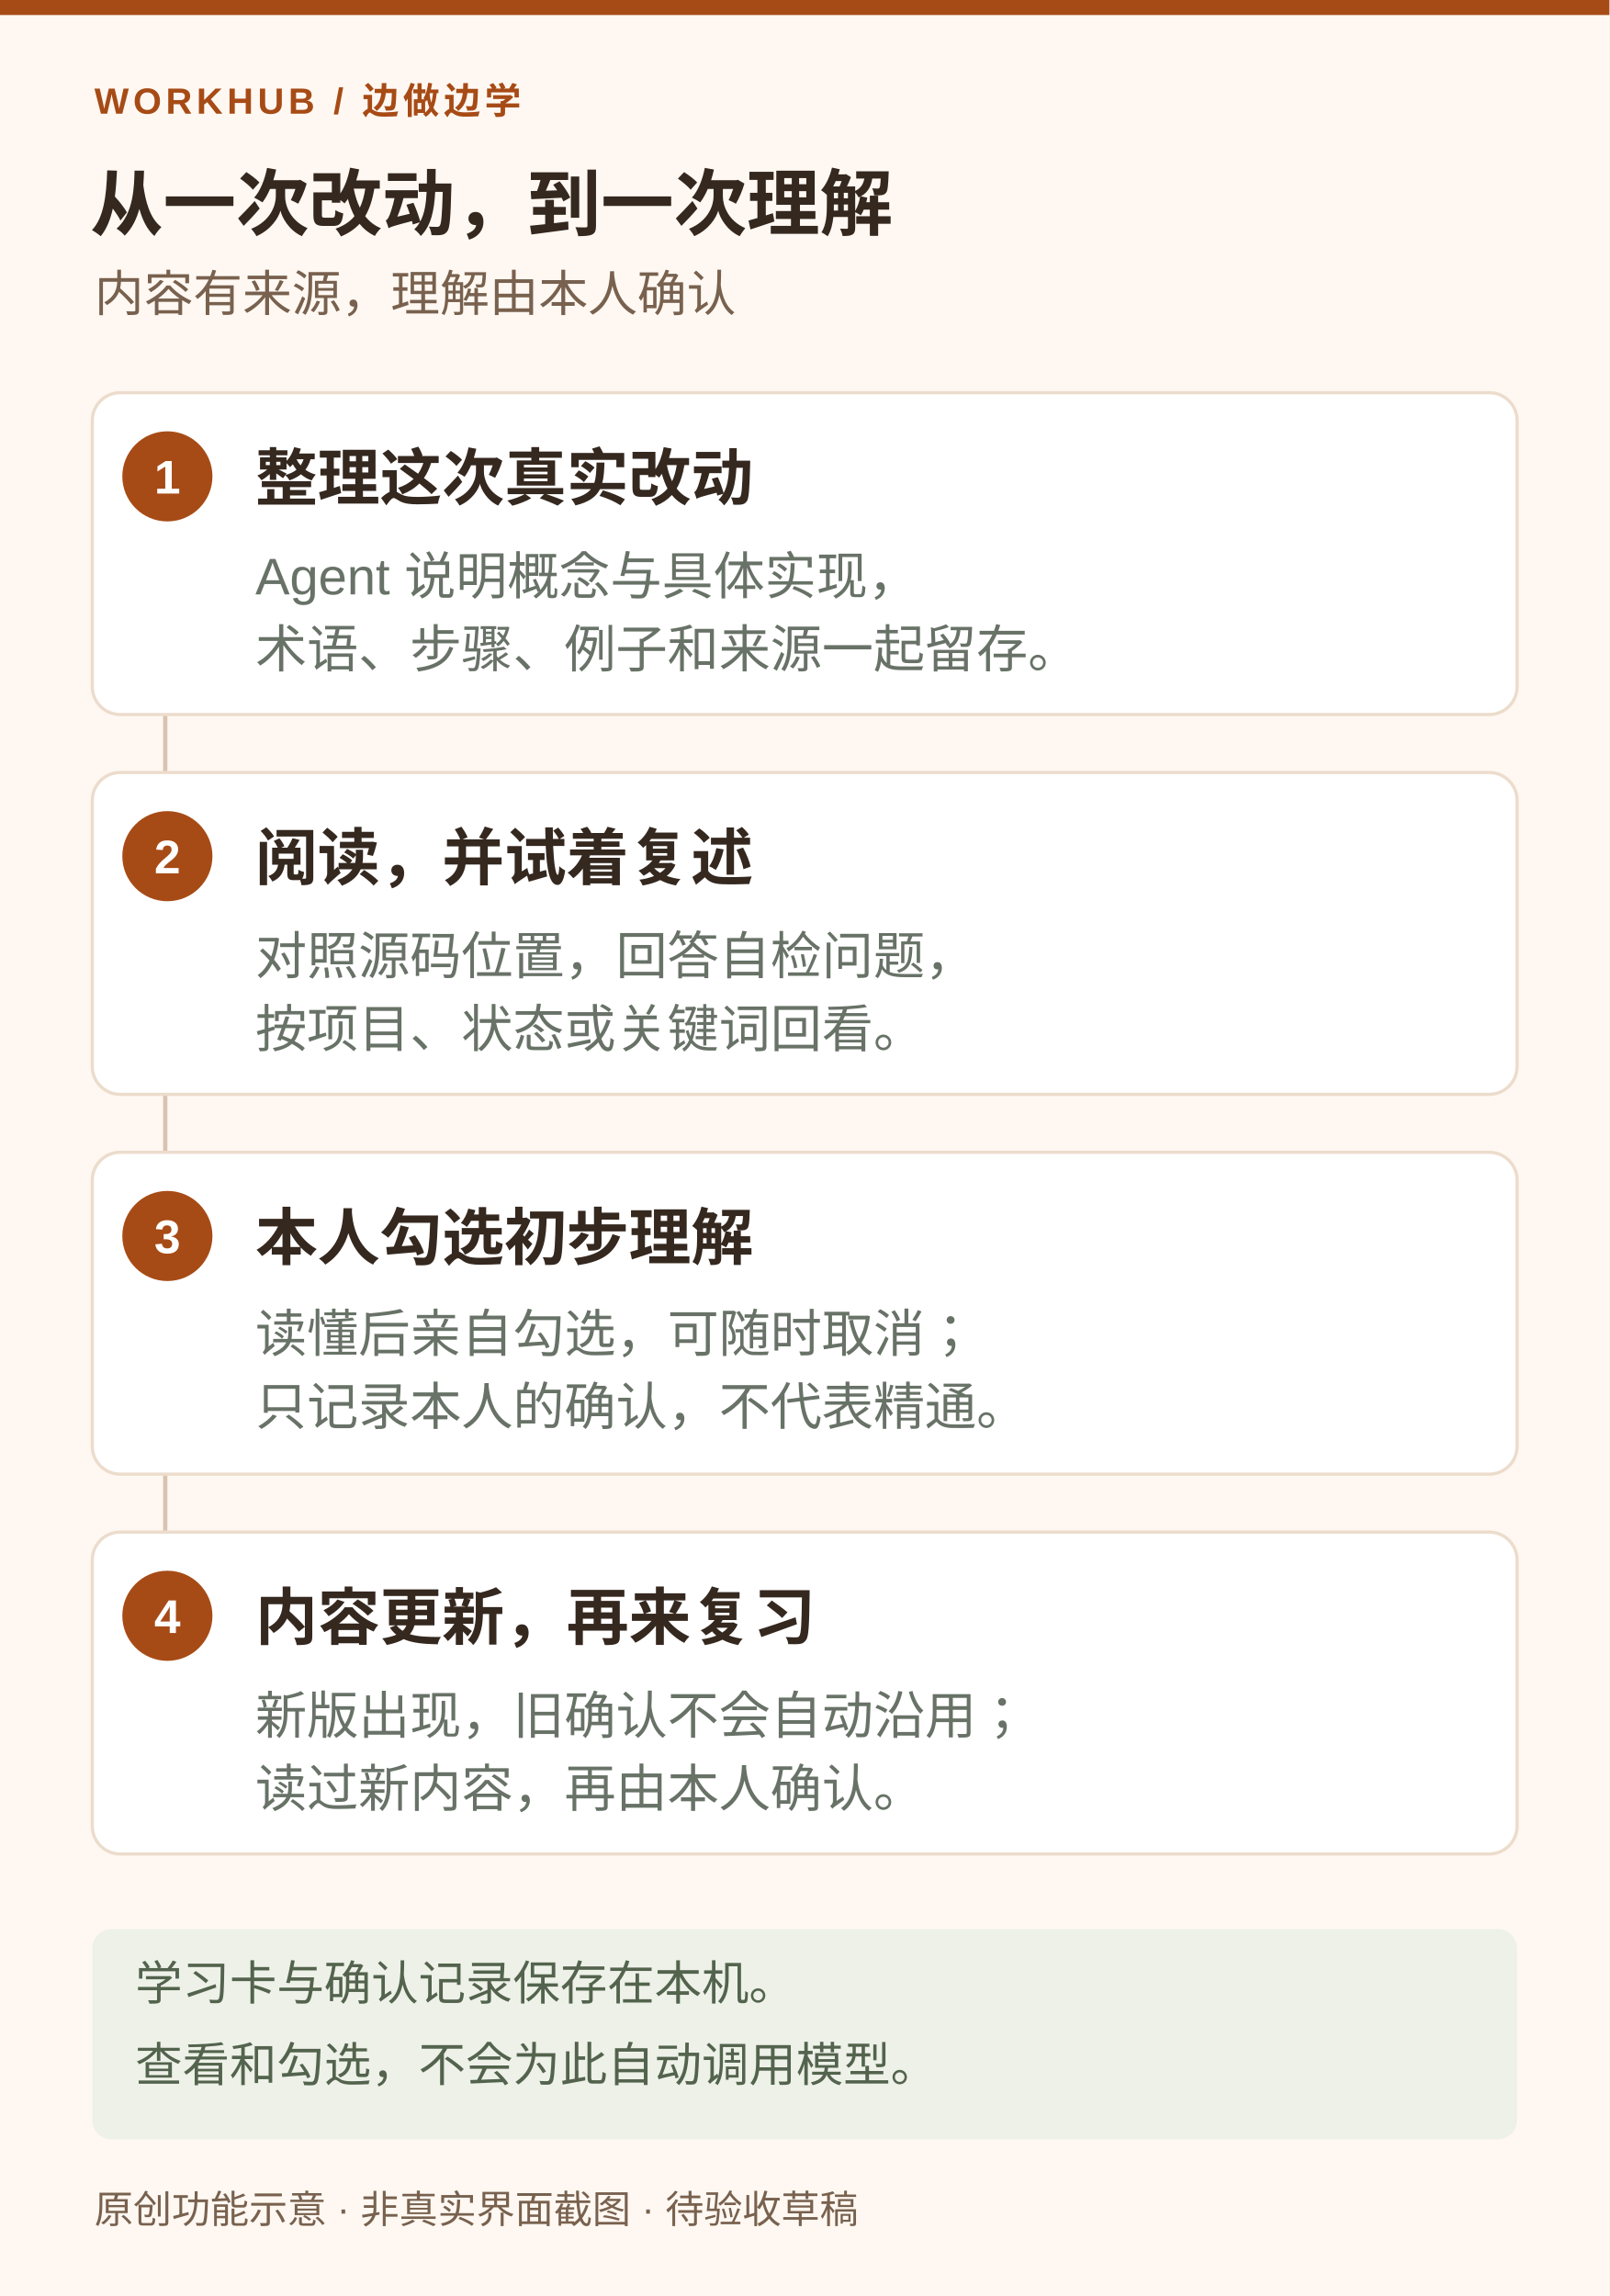
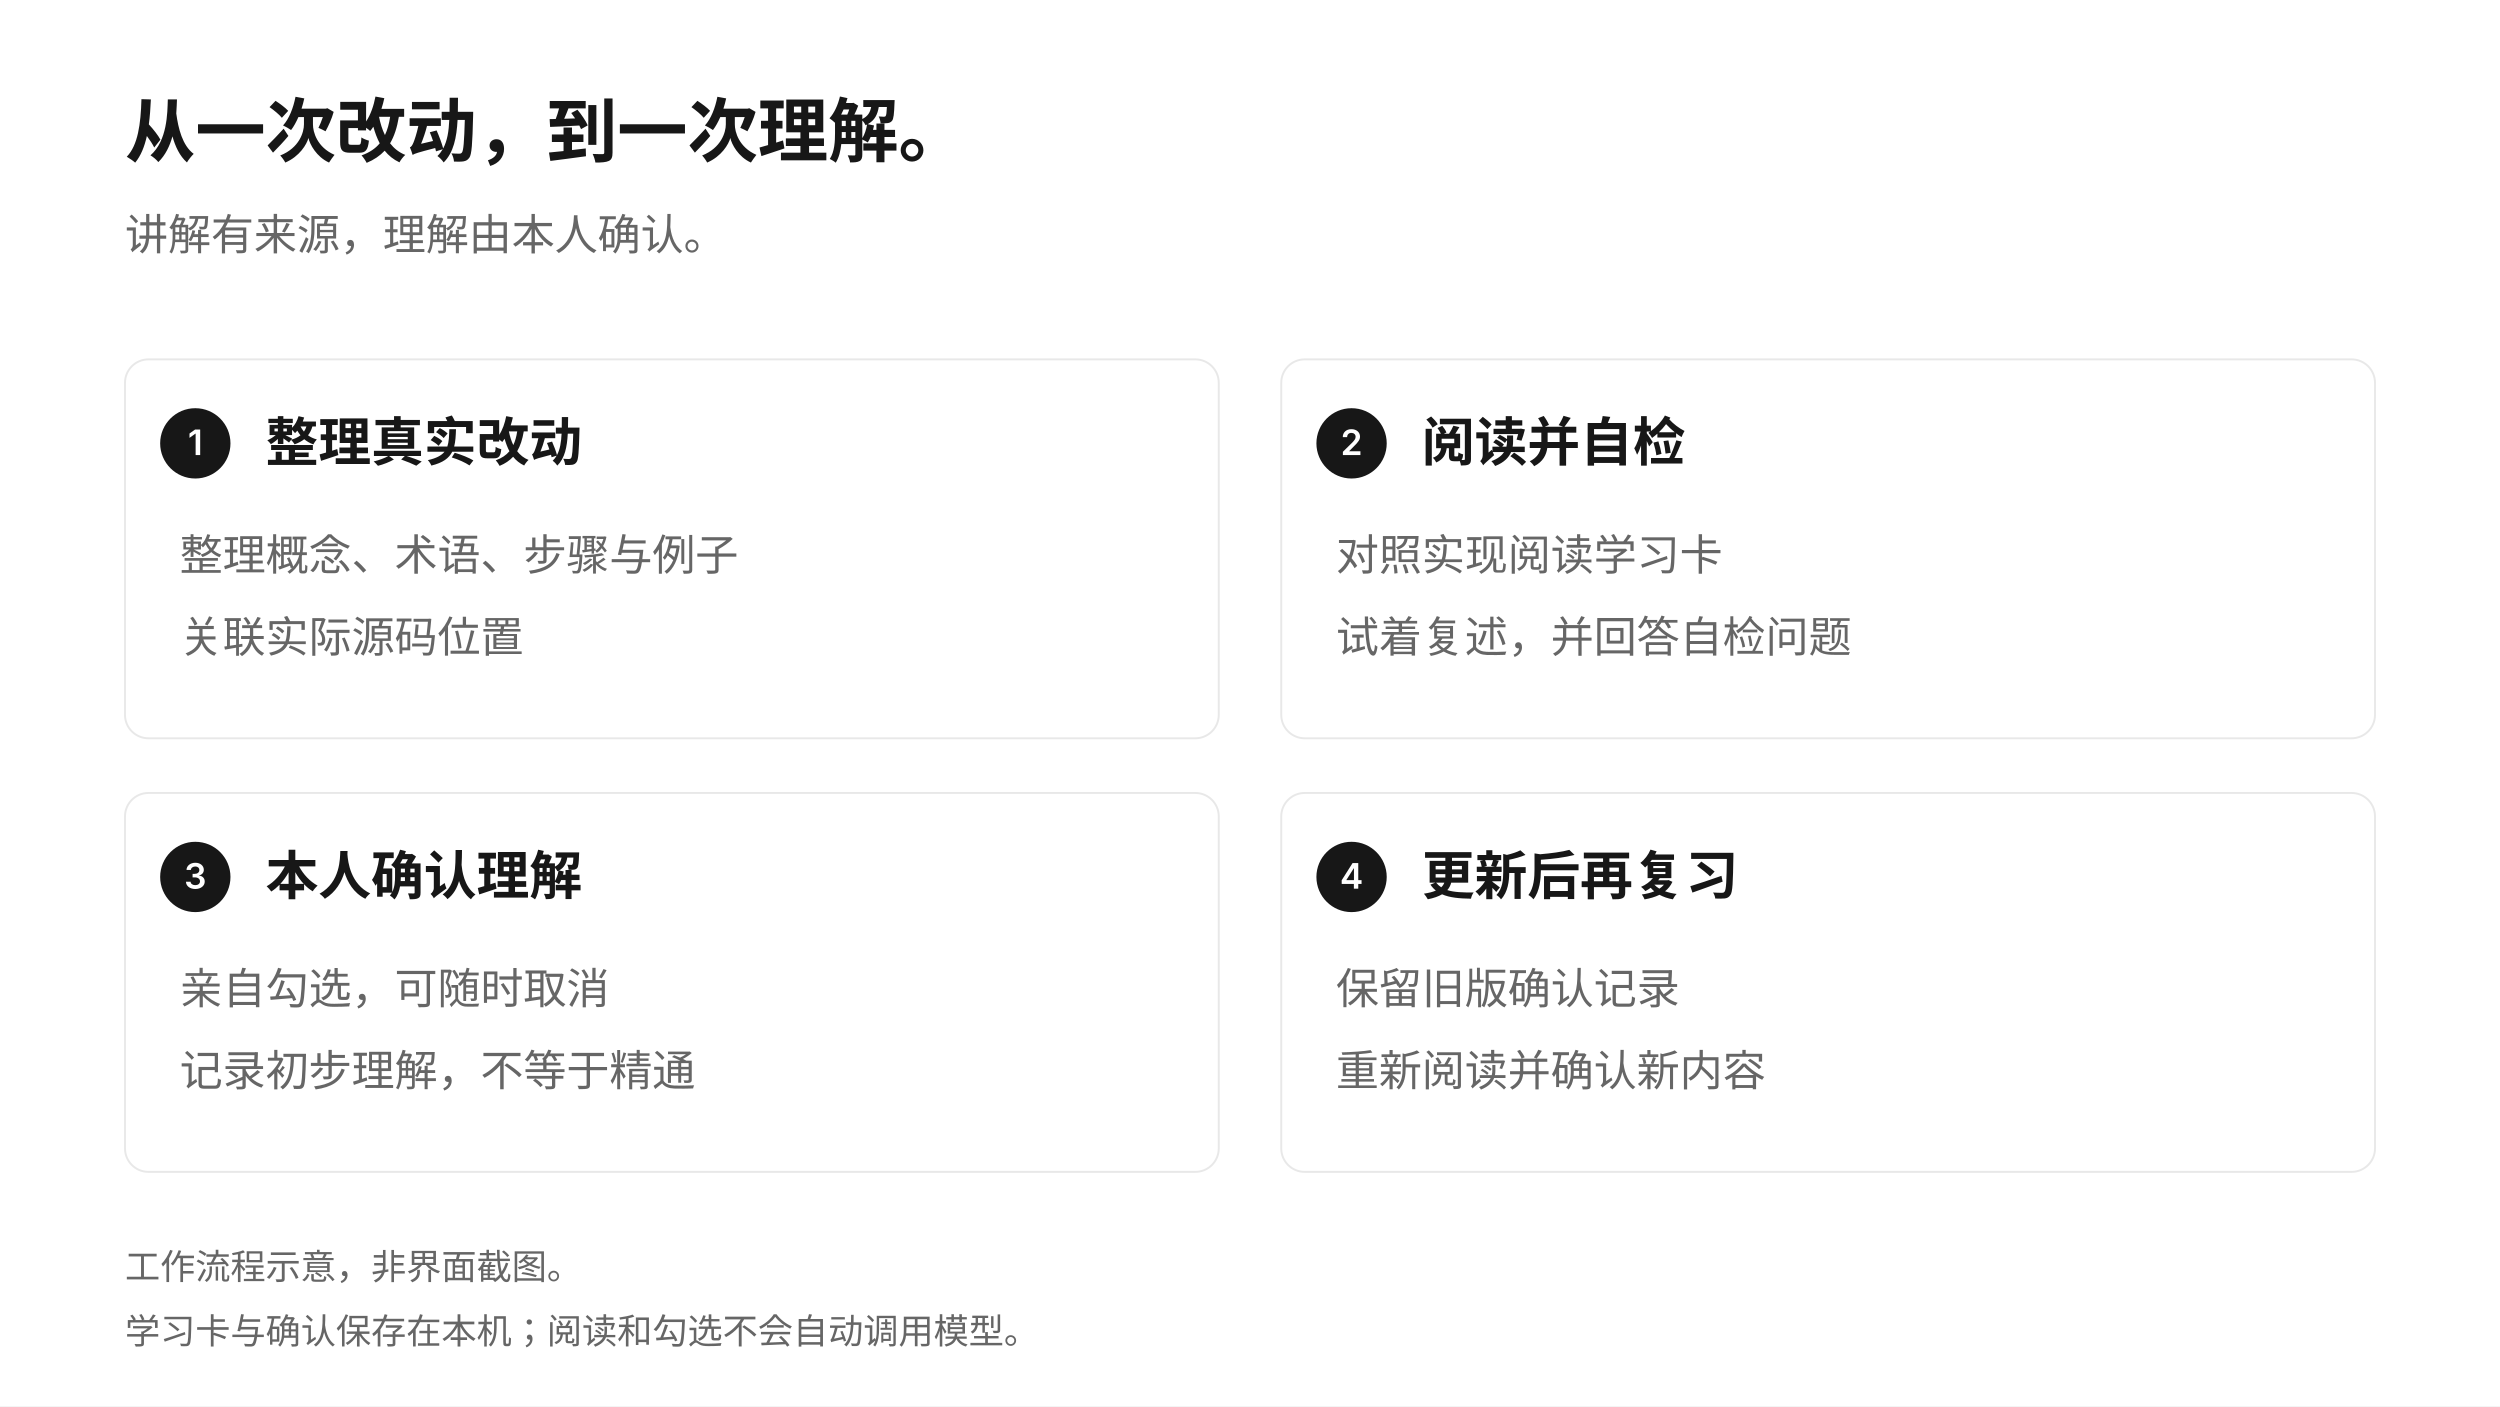
- <svg xmlns="http://www.w3.org/2000/svg" width="750" height="1070" viewBox="0 0 750 1070" role="img" aria-labelledby="t d">
-   <rect width="750" height="1070" fill="#fff8f2" />
-   <path d="M0 0H750V7H0Z" fill="#a74b16" />
-   <g font-family="PingFang SC,Helvetica Neue,Arial,sans-serif">
-     <text x="44" y="53" fill="#a74b16" font-size="17" font-weight="650" letter-spacing="2">WORKHUB / 边做边学</text>
-     <text x="42" y="107" fill="#35281f" font-size="34" font-weight="650">从一次改动，到一次理解</text>
-     <text x="44" y="145" fill="#78614e" font-size="23">内容有来源，理解由本人确认</text>
-     <path d="M77 248V804" stroke="#d9c3b0" stroke-width="2" />
-     <g fill="#fff" stroke="#ecdccc" stroke-width="1.5">
-       <rect x="43" y="183" width="664" height="150" rx="13" />
-       <rect x="43" y="360" width="664" height="150" rx="13" />
-       <rect x="43" y="537" width="664" height="150" rx="13" />
-       <rect x="43" y="714" width="664" height="150" rx="13" />
-     </g>
-     <g fill="#a74b16">
-       <circle cx="78" cy="222" r="21" />
-       <circle cx="78" cy="399" r="21" />
-       <circle cx="78" cy="576" r="21" />
-       <circle cx="78" cy="753" r="21" />
-     </g>
-     <g fill="#fff" text-anchor="middle" font-size="22" font-weight="650">
-       <text x="78" y="230">1</text>
-       <text x="78" y="407">2</text>
-       <text x="78" y="584">3</text>
-       <text x="78" y="761">4</text>
-     </g>
-     <g fill="#35281f" font-size="29" font-weight="600">
-       <text x="119" y="233">整理这次真实改动</text>
-       <text x="119" y="410">阅读，并试着复述</text>
-       <text x="119" y="587">本人勾选初步理解</text>
-       <text x="119" y="764">内容更新，再来复习</text>
-     </g>
-     <g fill="#687267" font-size="24">
-       <text x="119" y="277">Agent 说明概念与具体实现，</text>
-       <text x="119" y="311">术语、步骤、例子和来源一起留存。</text>
-       <text x="119" y="454">对照源码位置，回答自检问题，</text>
-       <text x="119" y="488">按项目、状态或关键词回看。</text>
-       <text x="119" y="630">读懂后亲自勾选，可随时取消；</text>
-       <text x="119" y="664">只记录本人的确认，不代表精通。</text>
-       <text x="119" y="808">新版出现，旧确认不会自动沿用；</text>
-       <text x="119" y="842">读过新内容，再由本人确认。</text>
-     </g>
-     <rect x="43" y="899" width="664" height="98" rx="9" fill="#edf1e8" />
-     <text x="63" y="932" fill="#53634d" font-size="22">学习卡与确认记录保存在本机。</text>
-     <text x="63" y="970" fill="#53634d" font-size="22">查看和勾选，不会为此自动调用模型。</text>
-     <text x="44" y="1036" fill="#78614e" font-size="18">原创功能示意 · 非真实界面截图 · 待验收草稿</text>
+ <svg xmlns="http://www.w3.org/2000/svg" width="1280" height="720" viewBox="0 0 1280 720" role="img" aria-labelledby="title desc">
+   <rect width="1280" height="720" fill="#ffffff" />
+   <g font-family="-apple-system,BlinkMacSystemFont,'Segoe UI','PingFang SC','Microsoft YaHei',sans-serif">
+     <text x="64" y="80" font-size="36" fill="#171717" font-weight="600">从一次改动，到一次理解。</text>
+     <text x="64" y="128" font-size="22" fill="#666666" font-weight="400">讲解有来源，理解由本人确认。</text>
+     <rect x="64" y="184" width="560" height="194" rx="12" fill="#ffffff" stroke="#e8e8e8" />
+     <circle cx="100" cy="227" r="18" fill="#171717" />
+     <text x="100" y="233" font-size="18" fill="#ffffff" font-weight="600" text-anchor="middle">1</text>
+     <text x="136" y="236" font-size="27" fill="#171717" font-weight="600">整理真实改动</text>
+     <text x="92" y="292" font-size="22" fill="#666666" font-weight="400">整理概念、术语、步骤与例子</text>
+     <text x="92" y="334" font-size="22" fill="#666666" font-weight="400">关联实际源码位置</text>
+     <rect x="656" y="184" width="560" height="194" rx="12" fill="#ffffff" stroke="#e8e8e8" />
+     <circle cx="692" cy="227" r="18" fill="#171717" />
+     <text x="692" y="233" font-size="18" fill="#ffffff" font-weight="600" text-anchor="middle">2</text>
+     <text x="728" y="236" font-size="27" fill="#171717" font-weight="600">阅读并自检</text>
+     <text x="684" y="292" font-size="22" fill="#666666" font-weight="400">对照实现阅读学习卡</text>
+     <text x="684" y="334" font-size="22" fill="#666666" font-weight="400">试着复述，并回答自检问题</text>
+     <rect x="64" y="406" width="560" height="194" rx="12" fill="#ffffff" stroke="#e8e8e8" />
+     <circle cx="100" cy="449" r="18" fill="#171717" />
+     <text x="100" y="455" font-size="18" fill="#ffffff" font-weight="600" text-anchor="middle">3</text>
+     <text x="136" y="458" font-size="27" fill="#171717" font-weight="600">本人确认理解</text>
+     <text x="92" y="514" font-size="22" fill="#666666" font-weight="400">亲自勾选，可随时取消</text>
+     <text x="92" y="556" font-size="22" fill="#666666" font-weight="400">记录初步理解，不等于精通</text>
+     <rect x="656" y="406" width="560" height="194" rx="12" fill="#ffffff" stroke="#e8e8e8" />
+     <circle cx="692" cy="449" r="18" fill="#171717" />
+     <text x="692" y="455" font-size="18" fill="#ffffff" font-weight="600" text-anchor="middle">4</text>
+     <text x="728" y="458" font-size="27" fill="#171717" font-weight="600">更新后再复习</text>
+     <text x="684" y="514" font-size="22" fill="#666666" font-weight="400">保留旧版确认记录</text>
+     <text x="684" y="556" font-size="22" fill="#666666" font-weight="400">重新阅读并确认新内容</text>
+     <text x="64" y="655" font-size="18" fill="#666666" font-weight="400">工作流程示意，非界面截图。</text>
+     <text x="64" y="688" font-size="18" fill="#666666" font-weight="400">学习卡与确认保存在本机；阅读和勾选不会自动调用模型。</text>
  </g>
</svg>
